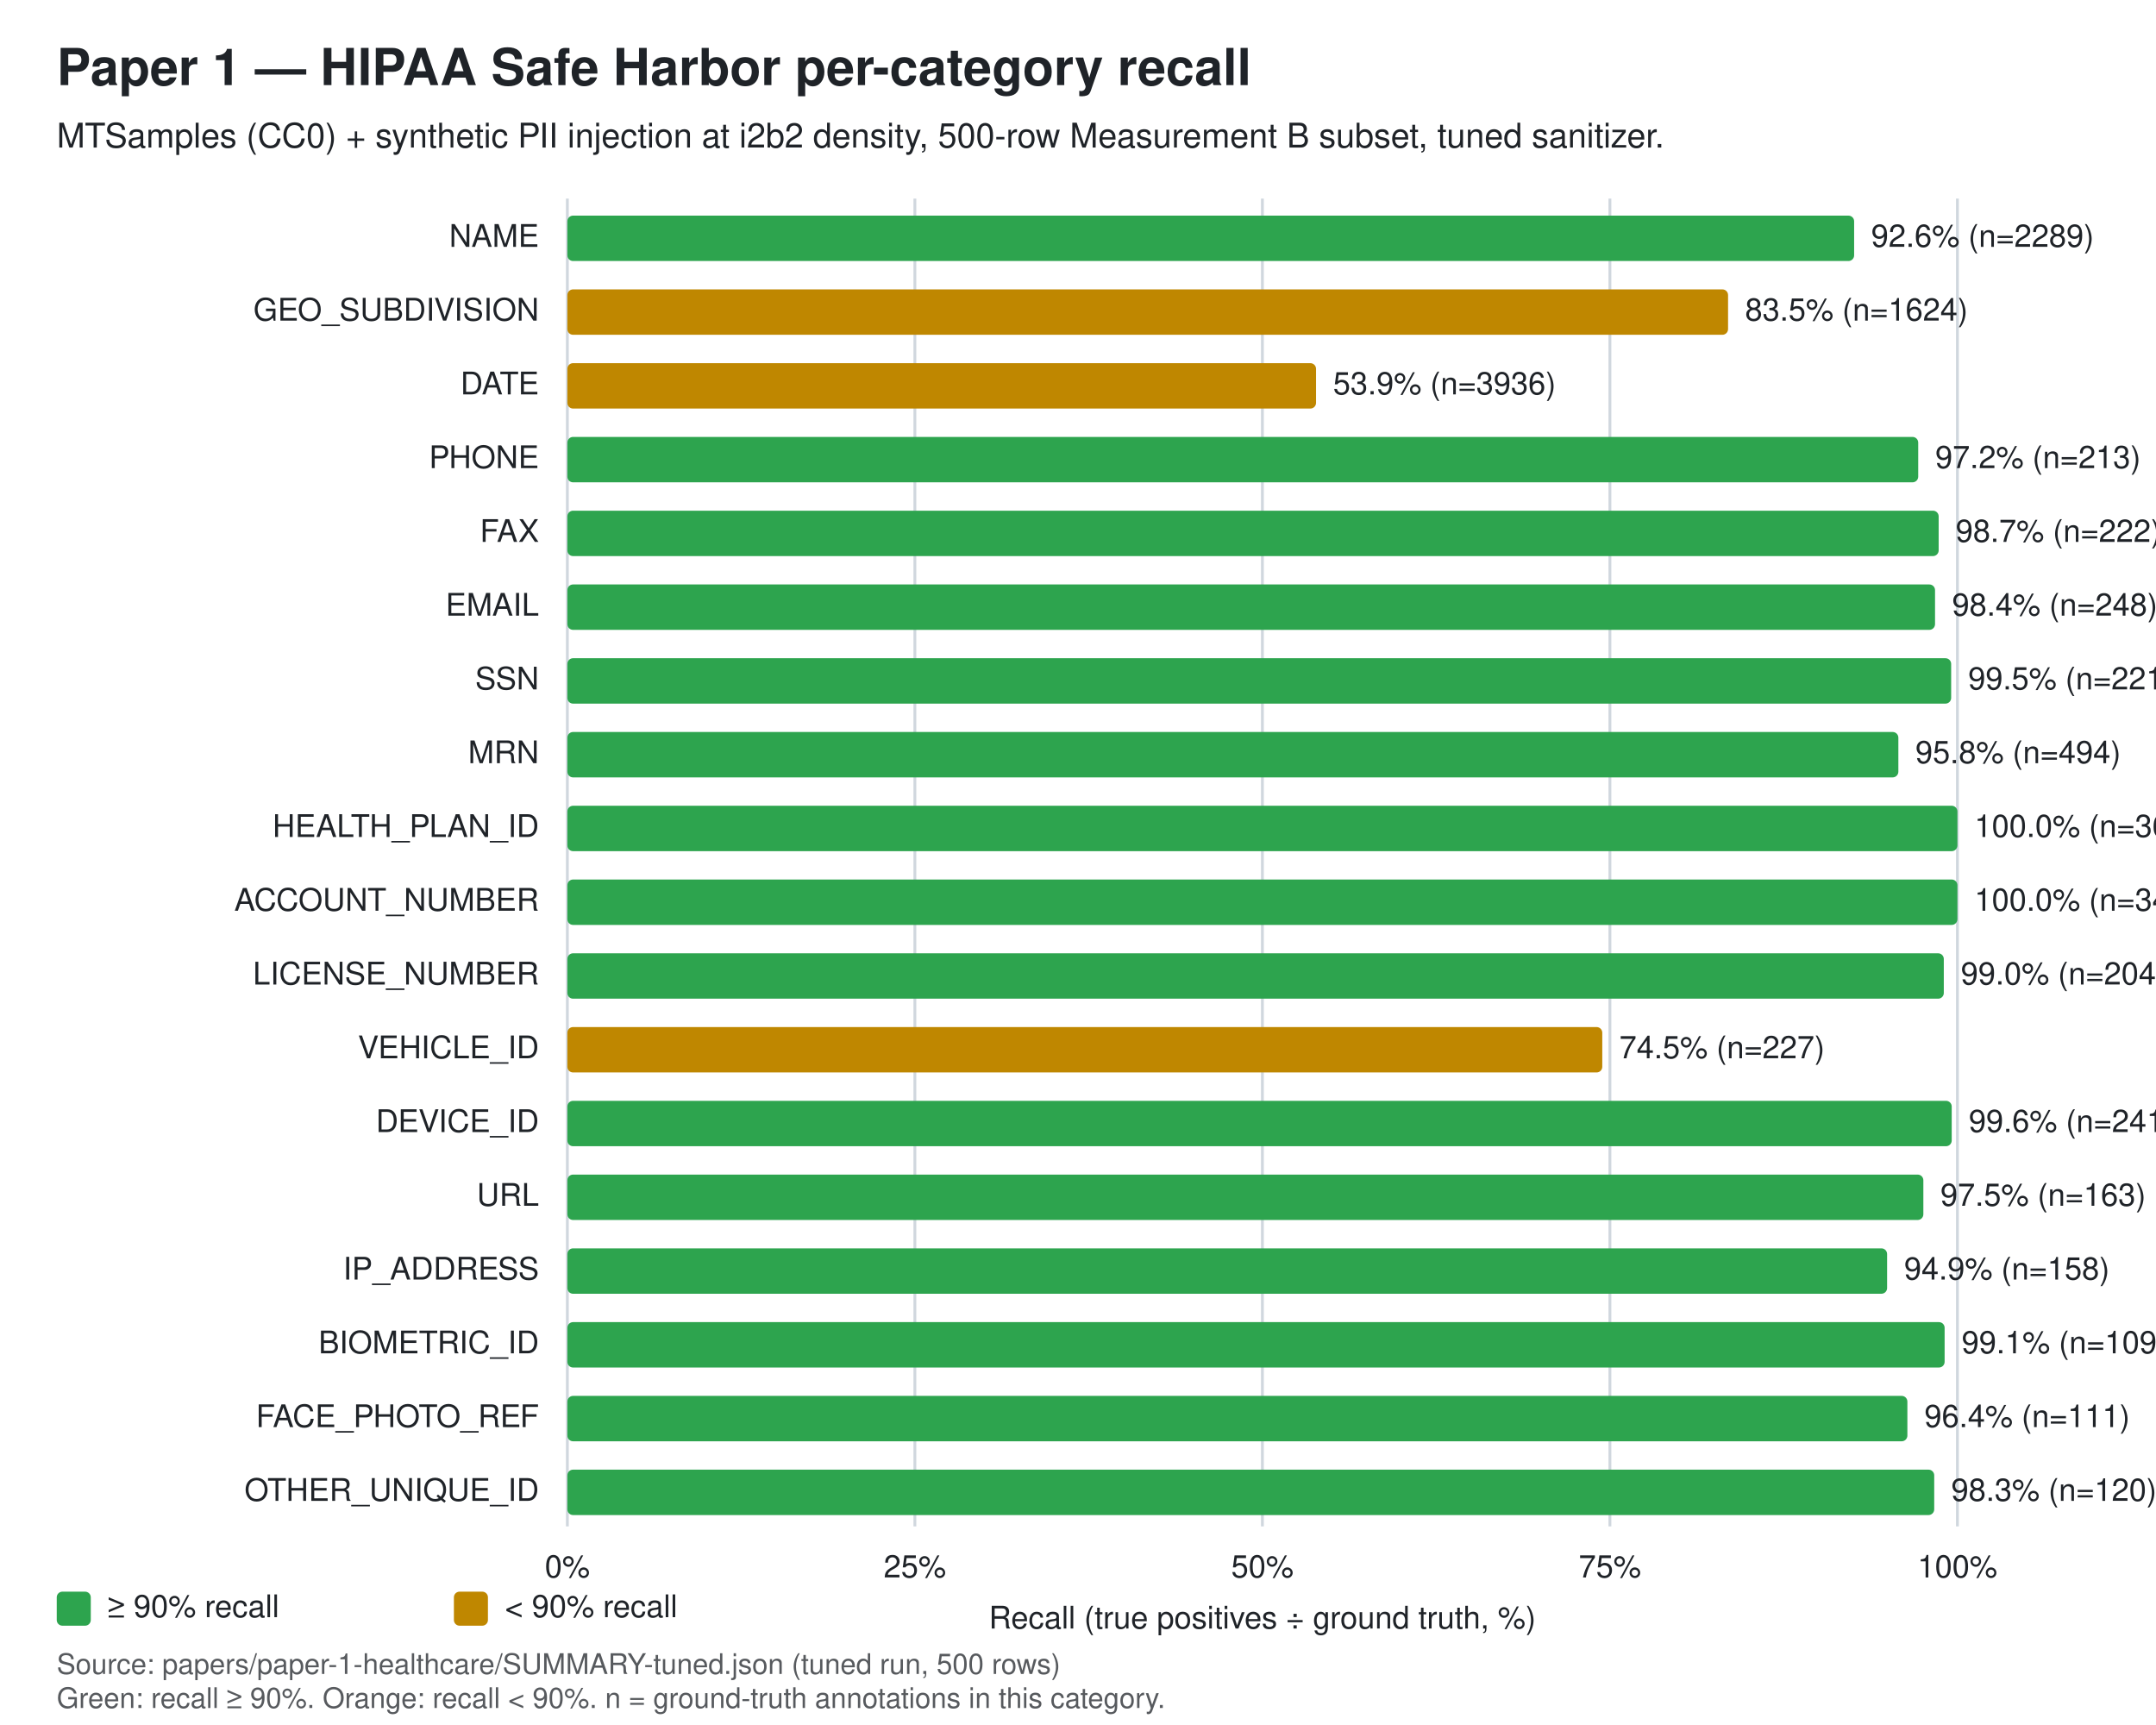
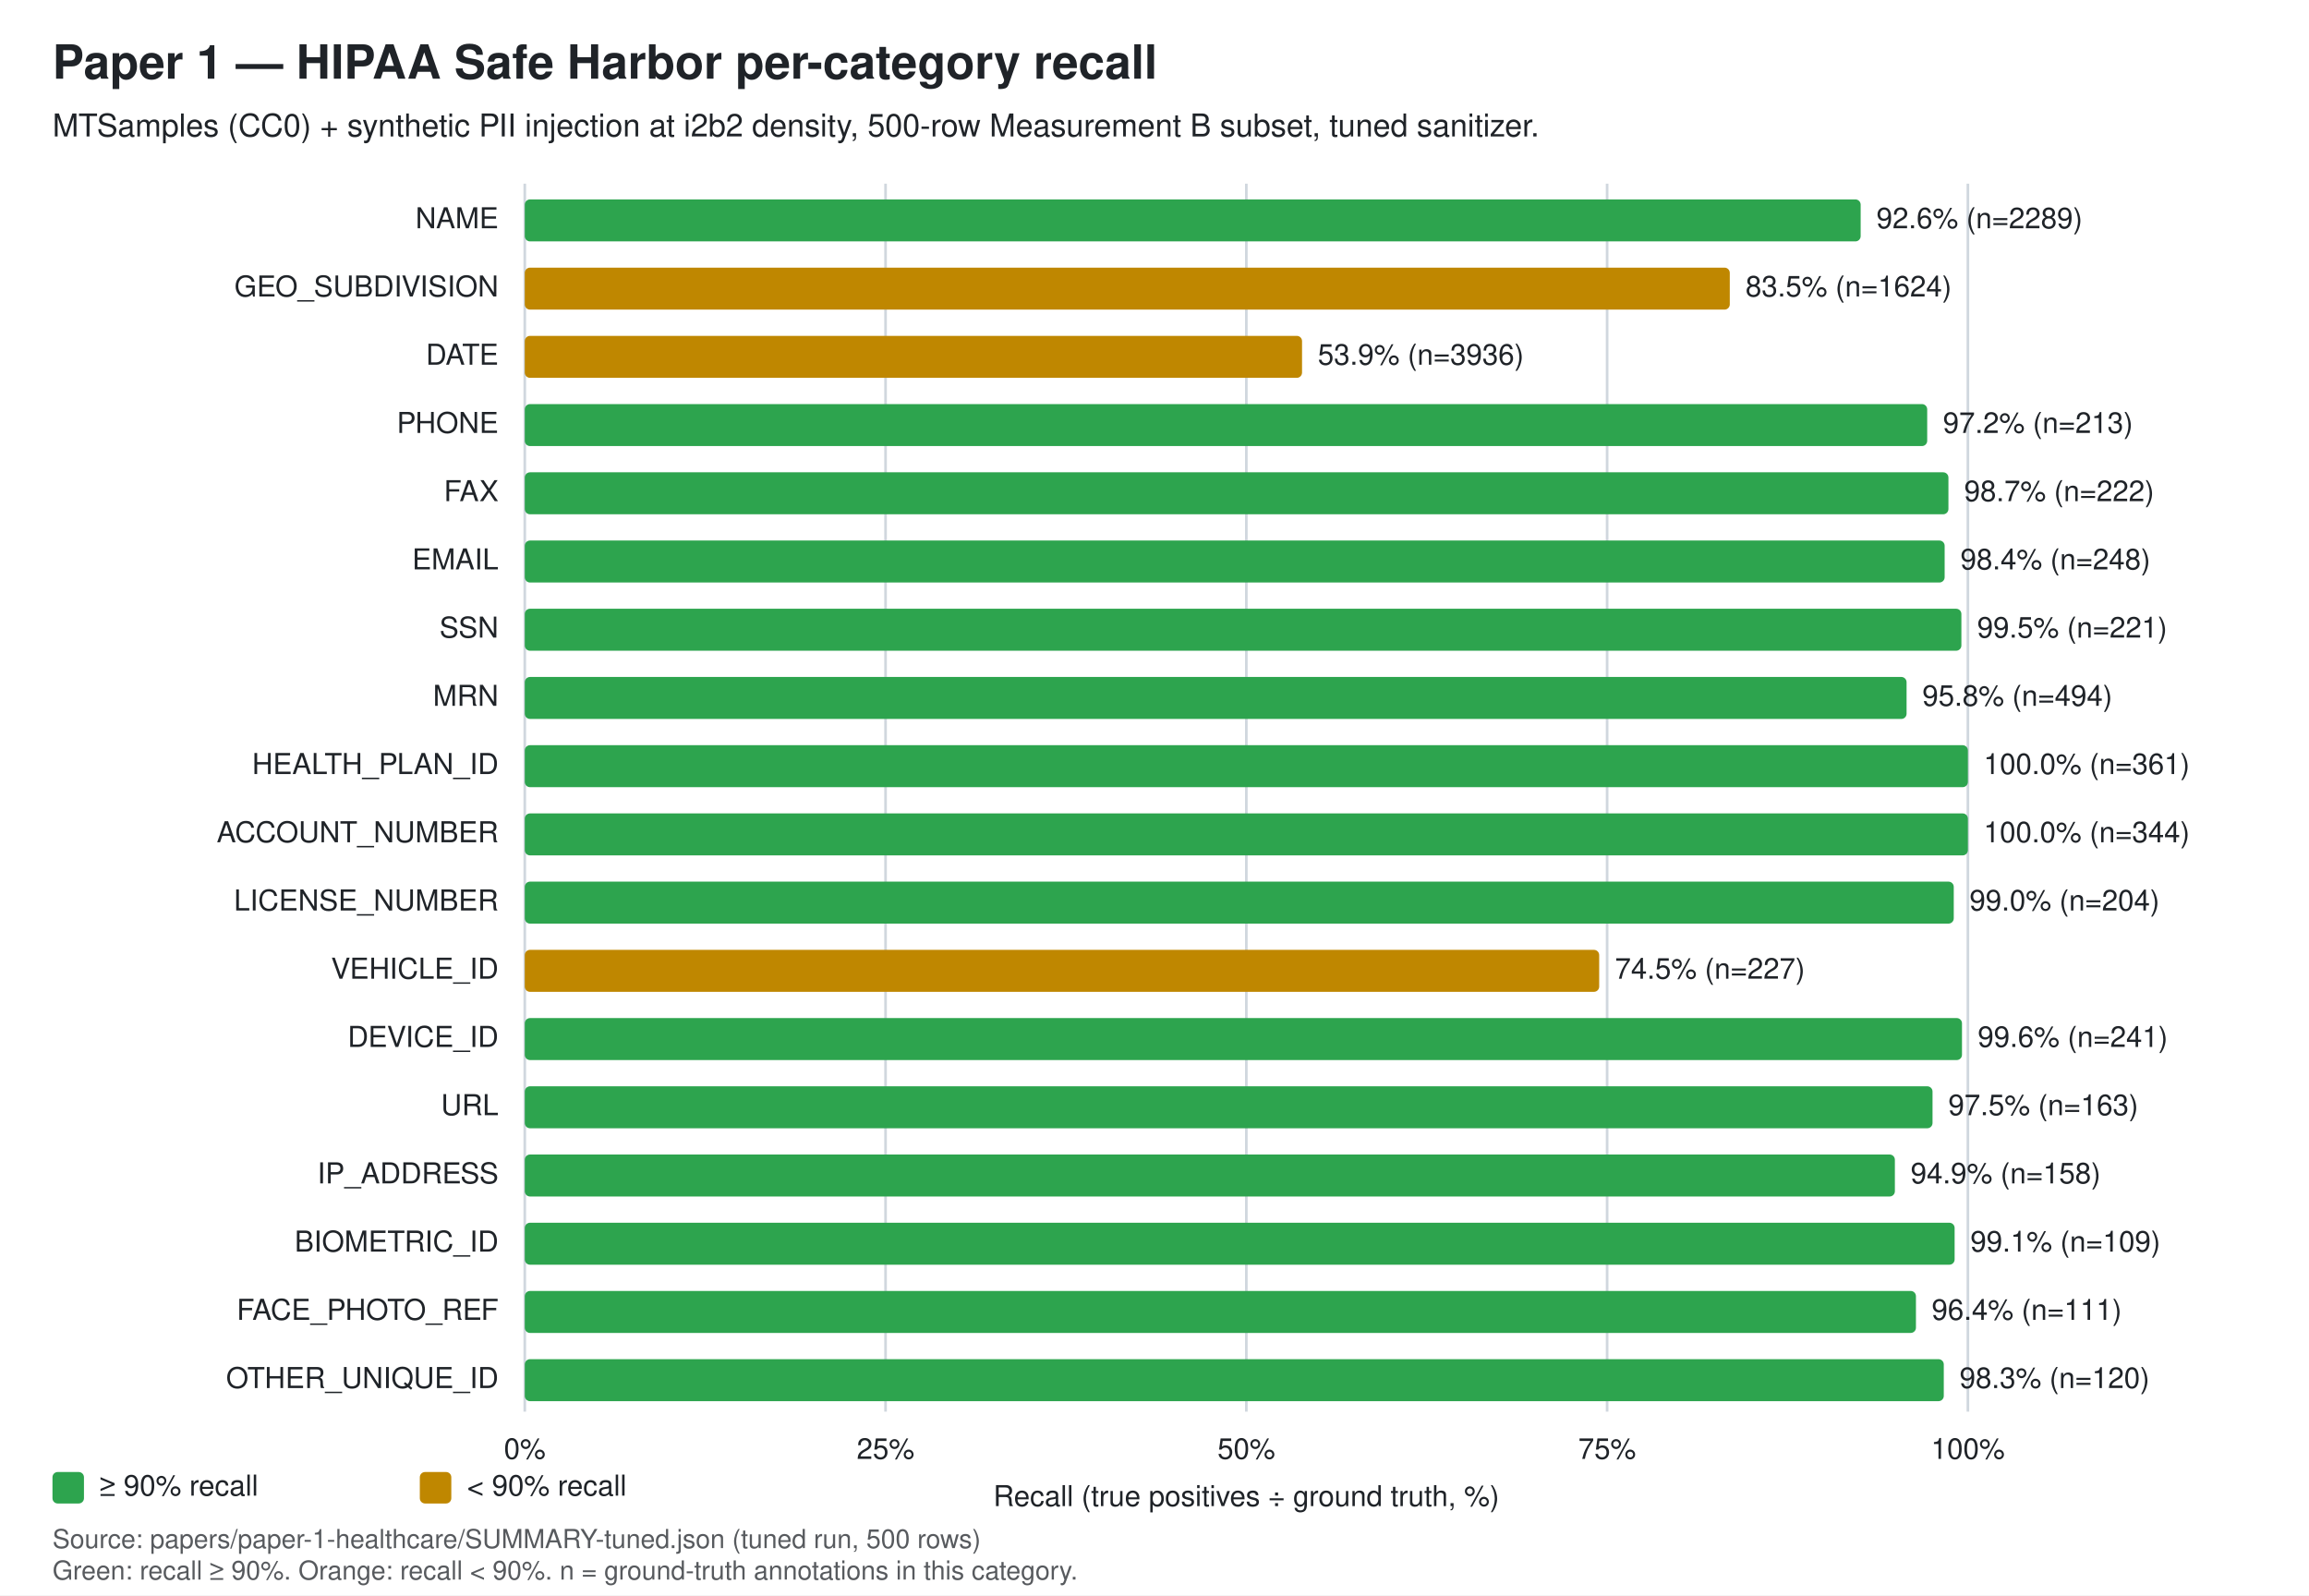
- <svg xmlns="http://www.w3.org/2000/svg" viewBox="0 0 760 608" role="img" aria-labelledby="title-760x608" aria-describedby="desc-760x608">
+ <svg xmlns="http://www.w3.org/2000/svg" viewBox="0 0 880 608" role="img" aria-labelledby="title-880x608" aria-describedby="desc-880x608">
  <style>.bg{fill:#ffffff}.axis{stroke:#57606a;fill:#57606a}.text{fill:#1f2328;font-family:-apple-system,BlinkMacSystemFont,'Segoe UI',Helvetica,Arial,sans-serif}.grid{stroke:#d0d7de}.groupBracket{stroke:#d0d7de;fill:none}@media (prefers-color-scheme: dark){.bg{fill:#0d1117}.axis{stroke:#9da7b1;fill:#9da7b1}.text{fill:#e6edf3}.grid{stroke:#30363d}.groupBracket{stroke:#30363d}}</style>
-   <rect class="bg" width="760" height="608" />
+   <rect class="bg" width="880" height="608" />
  <text class="text" x="20" y="30" font-size="18" font-weight="600">Paper 1 — HIPAA Safe Harbor per-category recall</text>
  <text class="text" x="20" y="52" font-size="12">MTSamples (CC0) + synthetic PII injection at i2b2 density, 500-row Measurement B subset, tuned sanitizer.</text>
  <line class="grid" x1="200" y1="70" x2="200" y2="538" stroke-width="1" />
  <text class="text" x="200" y="556" font-size="11" text-anchor="middle">0%</text>
-   <line class="grid" x1="322.5" y1="70" x2="322.5" y2="538" stroke-width="1" />
-   <text class="text" x="322.5" y="556" font-size="11" text-anchor="middle">25%</text>
-   <line class="grid" x1="445" y1="70" x2="445" y2="538" stroke-width="1" />
-   <text class="text" x="445" y="556" font-size="11" text-anchor="middle">50%</text>
-   <line class="grid" x1="567.5" y1="70" x2="567.5" y2="538" stroke-width="1" />
-   <text class="text" x="567.5" y="556" font-size="11" text-anchor="middle">75%</text>
-   <line class="grid" x1="690" y1="70" x2="690" y2="538" stroke-width="1" />
-   <text class="text" x="690" y="556" font-size="11" text-anchor="middle">100%</text>
+   <line class="grid" x1="337.5" y1="70" x2="337.5" y2="538" stroke-width="1" />
+   <text class="text" x="337.5" y="556" font-size="11" text-anchor="middle">25%</text>
+   <line class="grid" x1="475" y1="70" x2="475" y2="538" stroke-width="1" />
+   <text class="text" x="475" y="556" font-size="11" text-anchor="middle">50%</text>
+   <line class="grid" x1="612.5" y1="70" x2="612.5" y2="538" stroke-width="1" />
+   <text class="text" x="612.5" y="556" font-size="11" text-anchor="middle">75%</text>
+   <line class="grid" x1="750" y1="70" x2="750" y2="538" stroke-width="1" />
+   <text class="text" x="750" y="556" font-size="11" text-anchor="middle">100%</text>
  <text class="text" x="190" y="87" font-size="11" text-anchor="end">NAME</text>
-   <rect x="200" y="76" width="453.59" height="16" fill="#2da44e" rx="2" />
-   <text class="text" x="659.593" y="87" font-size="11">92.6% (n=2289)</text>
+   <rect x="200" y="76" width="509.13" height="16" fill="#2da44e" rx="2" />
+   <text class="text" x="715.135" y="87" font-size="11">92.6% (n=2289)</text>
  <text class="text" x="190" y="113" font-size="11" text-anchor="end">GEO_SUBDIVISION</text>
-   <rect x="200" y="102" width="409.15" height="16" fill="#bf8700" rx="2" />
-   <text class="text" x="615.15" y="113" font-size="11">83.5% (n=1624)</text>
+   <rect x="200" y="102" width="459.25" height="16" fill="#bf8700" rx="2" />
+   <text class="text" x="665.25" y="113" font-size="11">83.5% (n=1624)</text>
  <text class="text" x="190" y="139" font-size="11" text-anchor="end">DATE</text>
-   <rect x="200" y="128" width="263.91" height="16" fill="#bf8700" rx="2" />
-   <text class="text" x="469.914" y="139" font-size="11">53.9% (n=3936)</text>
+   <rect x="200" y="128" width="296.23" height="16" fill="#bf8700" rx="2" />
+   <text class="text" x="502.23" y="139" font-size="11">53.9% (n=3936)</text>
  <text class="text" x="190" y="165" font-size="11" text-anchor="end">PHONE</text>
-   <rect x="200" y="154" width="476.18" height="16" fill="#2da44e" rx="2" />
-   <text class="text" x="682.182" y="165" font-size="11">97.2% (n=213)</text>
+   <rect x="200" y="154" width="534.49" height="16" fill="#2da44e" rx="2" />
+   <text class="text" x="740.49" y="165" font-size="11">97.2% (n=213)</text>
  <text class="text" x="190" y="191" font-size="11" text-anchor="end">FAX</text>
-   <rect x="200" y="180" width="483.39" height="16" fill="#2da44e" rx="2" />
-   <text class="text" x="689.385" y="191" font-size="11">98.7% (n=222)</text>
+   <rect x="200" y="180" width="542.58" height="16" fill="#2da44e" rx="2" />
+   <text class="text" x="748.575" y="191" font-size="11">98.7% (n=222)</text>
  <text class="text" x="190" y="217" font-size="11" text-anchor="end">EMAIL</text>
-   <rect x="200" y="206" width="482.11" height="16" fill="#2da44e" rx="2" />
-   <text class="text" x="688.111" y="217" font-size="11">98.4% (n=248)</text>
+   <rect x="200" y="206" width="541.14" height="16" fill="#2da44e" rx="2" />
+   <text class="text" x="747.145" y="217" font-size="11">98.4% (n=248)</text>
  <text class="text" x="190" y="243" font-size="11" text-anchor="end">SSN</text>
-   <rect x="200" y="232" width="487.79" height="16" fill="#2da44e" rx="2" />
-   <text class="text" x="693.795" y="243" font-size="11">99.5% (n=221)</text>
+   <rect x="200" y="232" width="547.52" height="16" fill="#2da44e" rx="2" />
+   <text class="text" x="753.525" y="243" font-size="11">99.5% (n=221)</text>
  <text class="text" x="190" y="269" font-size="11" text-anchor="end">MRN</text>
-   <rect x="200" y="258" width="469.18" height="16" fill="#2da44e" rx="2" />
-   <text class="text" x="675.175" y="269" font-size="11">95.8% (n=494)</text>
+   <rect x="200" y="258" width="526.63" height="16" fill="#2da44e" rx="2" />
+   <text class="text" x="732.625" y="269" font-size="11">95.8% (n=494)</text>
  <text class="text" x="190" y="295" font-size="11" text-anchor="end">HEALTH_PLAN_ID</text>
-   <rect x="200" y="284" width="490.00" height="16" fill="#2da44e" rx="2" />
-   <text class="text" x="696" y="295" font-size="11">100.0% (n=361)</text>
+   <rect x="200" y="284" width="550.00" height="16" fill="#2da44e" rx="2" />
+   <text class="text" x="756" y="295" font-size="11">100.0% (n=361)</text>
  <text class="text" x="190" y="321" font-size="11" text-anchor="end">ACCOUNT_NUMBER</text>
-   <rect x="200" y="310" width="490.00" height="16" fill="#2da44e" rx="2" />
-   <text class="text" x="696" y="321" font-size="11">100.0% (n=344)</text>
+   <rect x="200" y="310" width="550.00" height="16" fill="#2da44e" rx="2" />
+   <text class="text" x="756" y="321" font-size="11">100.0% (n=344)</text>
  <text class="text" x="190" y="347" font-size="11" text-anchor="end">LICENSE_NUMBER</text>
-   <rect x="200" y="336" width="485.20" height="16" fill="#2da44e" rx="2" />
-   <text class="text" x="691.198" y="347" font-size="11">99.0% (n=204)</text>
+   <rect x="200" y="336" width="544.61" height="16" fill="#2da44e" rx="2" />
+   <text class="text" x="750.61" y="347" font-size="11">99.0% (n=204)</text>
  <text class="text" x="190" y="373" font-size="11" text-anchor="end">VEHICLE_ID</text>
-   <rect x="200" y="362" width="364.81" height="16" fill="#bf8700" rx="2" />
-   <text class="text" x="570.805" y="373" font-size="11">74.5% (n=227)</text>
+   <rect x="200" y="362" width="409.48" height="16" fill="#bf8700" rx="2" />
+   <text class="text" x="615.475" y="373" font-size="11">74.5% (n=227)</text>
  <text class="text" x="190" y="399" font-size="11" text-anchor="end">DEVICE_ID</text>
-   <rect x="200" y="388" width="487.99" height="16" fill="#2da44e" rx="2" />
-   <text class="text" x="693.991" y="399" font-size="11">99.6% (n=241)</text>
+   <rect x="200" y="388" width="547.75" height="16" fill="#2da44e" rx="2" />
+   <text class="text" x="753.745" y="399" font-size="11">99.6% (n=241)</text>
  <text class="text" x="190" y="425" font-size="11" text-anchor="end">URL</text>
-   <rect x="200" y="414" width="477.99" height="16" fill="#2da44e" rx="2" />
-   <text class="text" x="683.995" y="425" font-size="11">97.5% (n=163)</text>
+   <rect x="200" y="414" width="536.52" height="16" fill="#2da44e" rx="2" />
+   <text class="text" x="742.525" y="425" font-size="11">97.5% (n=163)</text>
  <text class="text" x="190" y="451" font-size="11" text-anchor="end">IP_ADDRESS</text>
-   <rect x="200" y="440" width="465.21" height="16" fill="#2da44e" rx="2" />
-   <text class="text" x="671.206" y="451" font-size="11">94.9% (n=158)</text>
+   <rect x="200" y="440" width="522.17" height="16" fill="#2da44e" rx="2" />
+   <text class="text" x="728.17" y="451" font-size="11">94.9% (n=158)</text>
  <text class="text" x="190" y="477" font-size="11" text-anchor="end">BIOMETRIC_ID</text>
-   <rect x="200" y="466" width="485.49" height="16" fill="#2da44e" rx="2" />
-   <text class="text" x="691.492" y="477" font-size="11">99.1% (n=109)</text>
+   <rect x="200" y="466" width="544.94" height="16" fill="#2da44e" rx="2" />
+   <text class="text" x="750.94" y="477" font-size="11">99.1% (n=109)</text>
  <text class="text" x="190" y="503" font-size="11" text-anchor="end">FACE_PHOTO_REF</text>
-   <rect x="200" y="492" width="472.36" height="16" fill="#2da44e" rx="2" />
-   <text class="text" x="678.36" y="503" font-size="11">96.4% (n=111)</text>
+   <rect x="200" y="492" width="530.20" height="16" fill="#2da44e" rx="2" />
+   <text class="text" x="736.2" y="503" font-size="11">96.4% (n=111)</text>
  <text class="text" x="190" y="529" font-size="11" text-anchor="end">OTHER_UNIQUE_ID</text>
-   <rect x="200" y="518" width="481.82" height="16" fill="#2da44e" rx="2" />
-   <text class="text" x="687.817" y="529" font-size="11">98.3% (n=120)</text>
-   <text class="text" x="445" y="574" font-size="11" text-anchor="middle">Recall (true positives ÷ ground truth, %)</text>
+   <rect x="200" y="518" width="540.81" height="16" fill="#2da44e" rx="2" />
+   <text class="text" x="746.815" y="529" font-size="11">98.3% (n=120)</text>
+   <text class="text" x="475" y="574" font-size="11" text-anchor="middle">Recall (true positives ÷ ground truth, %)</text>
  <rect x="20" y="561" width="12" height="12" fill="#2da44e" rx="2" />
  <text class="text" x="38" y="570" font-size="11">≥ 90% recall</text>
  <rect x="160" y="561" width="12" height="12" fill="#bf8700" rx="2" />
  <text class="text" x="178" y="570" font-size="11">&lt; 90% recall</text>
  <text class="text" x="20" y="590" font-size="10" opacity="0.75">Source: papers/paper-1-healthcare/SUMMARY-tuned.json (tuned run, 500 rows)</text>
  <text class="text" x="20" y="602" font-size="10" opacity="0.75">Green: recall ≥ 90%. Orange: recall &lt; 90%. n = ground-truth annotations in this category.</text>
</svg>
